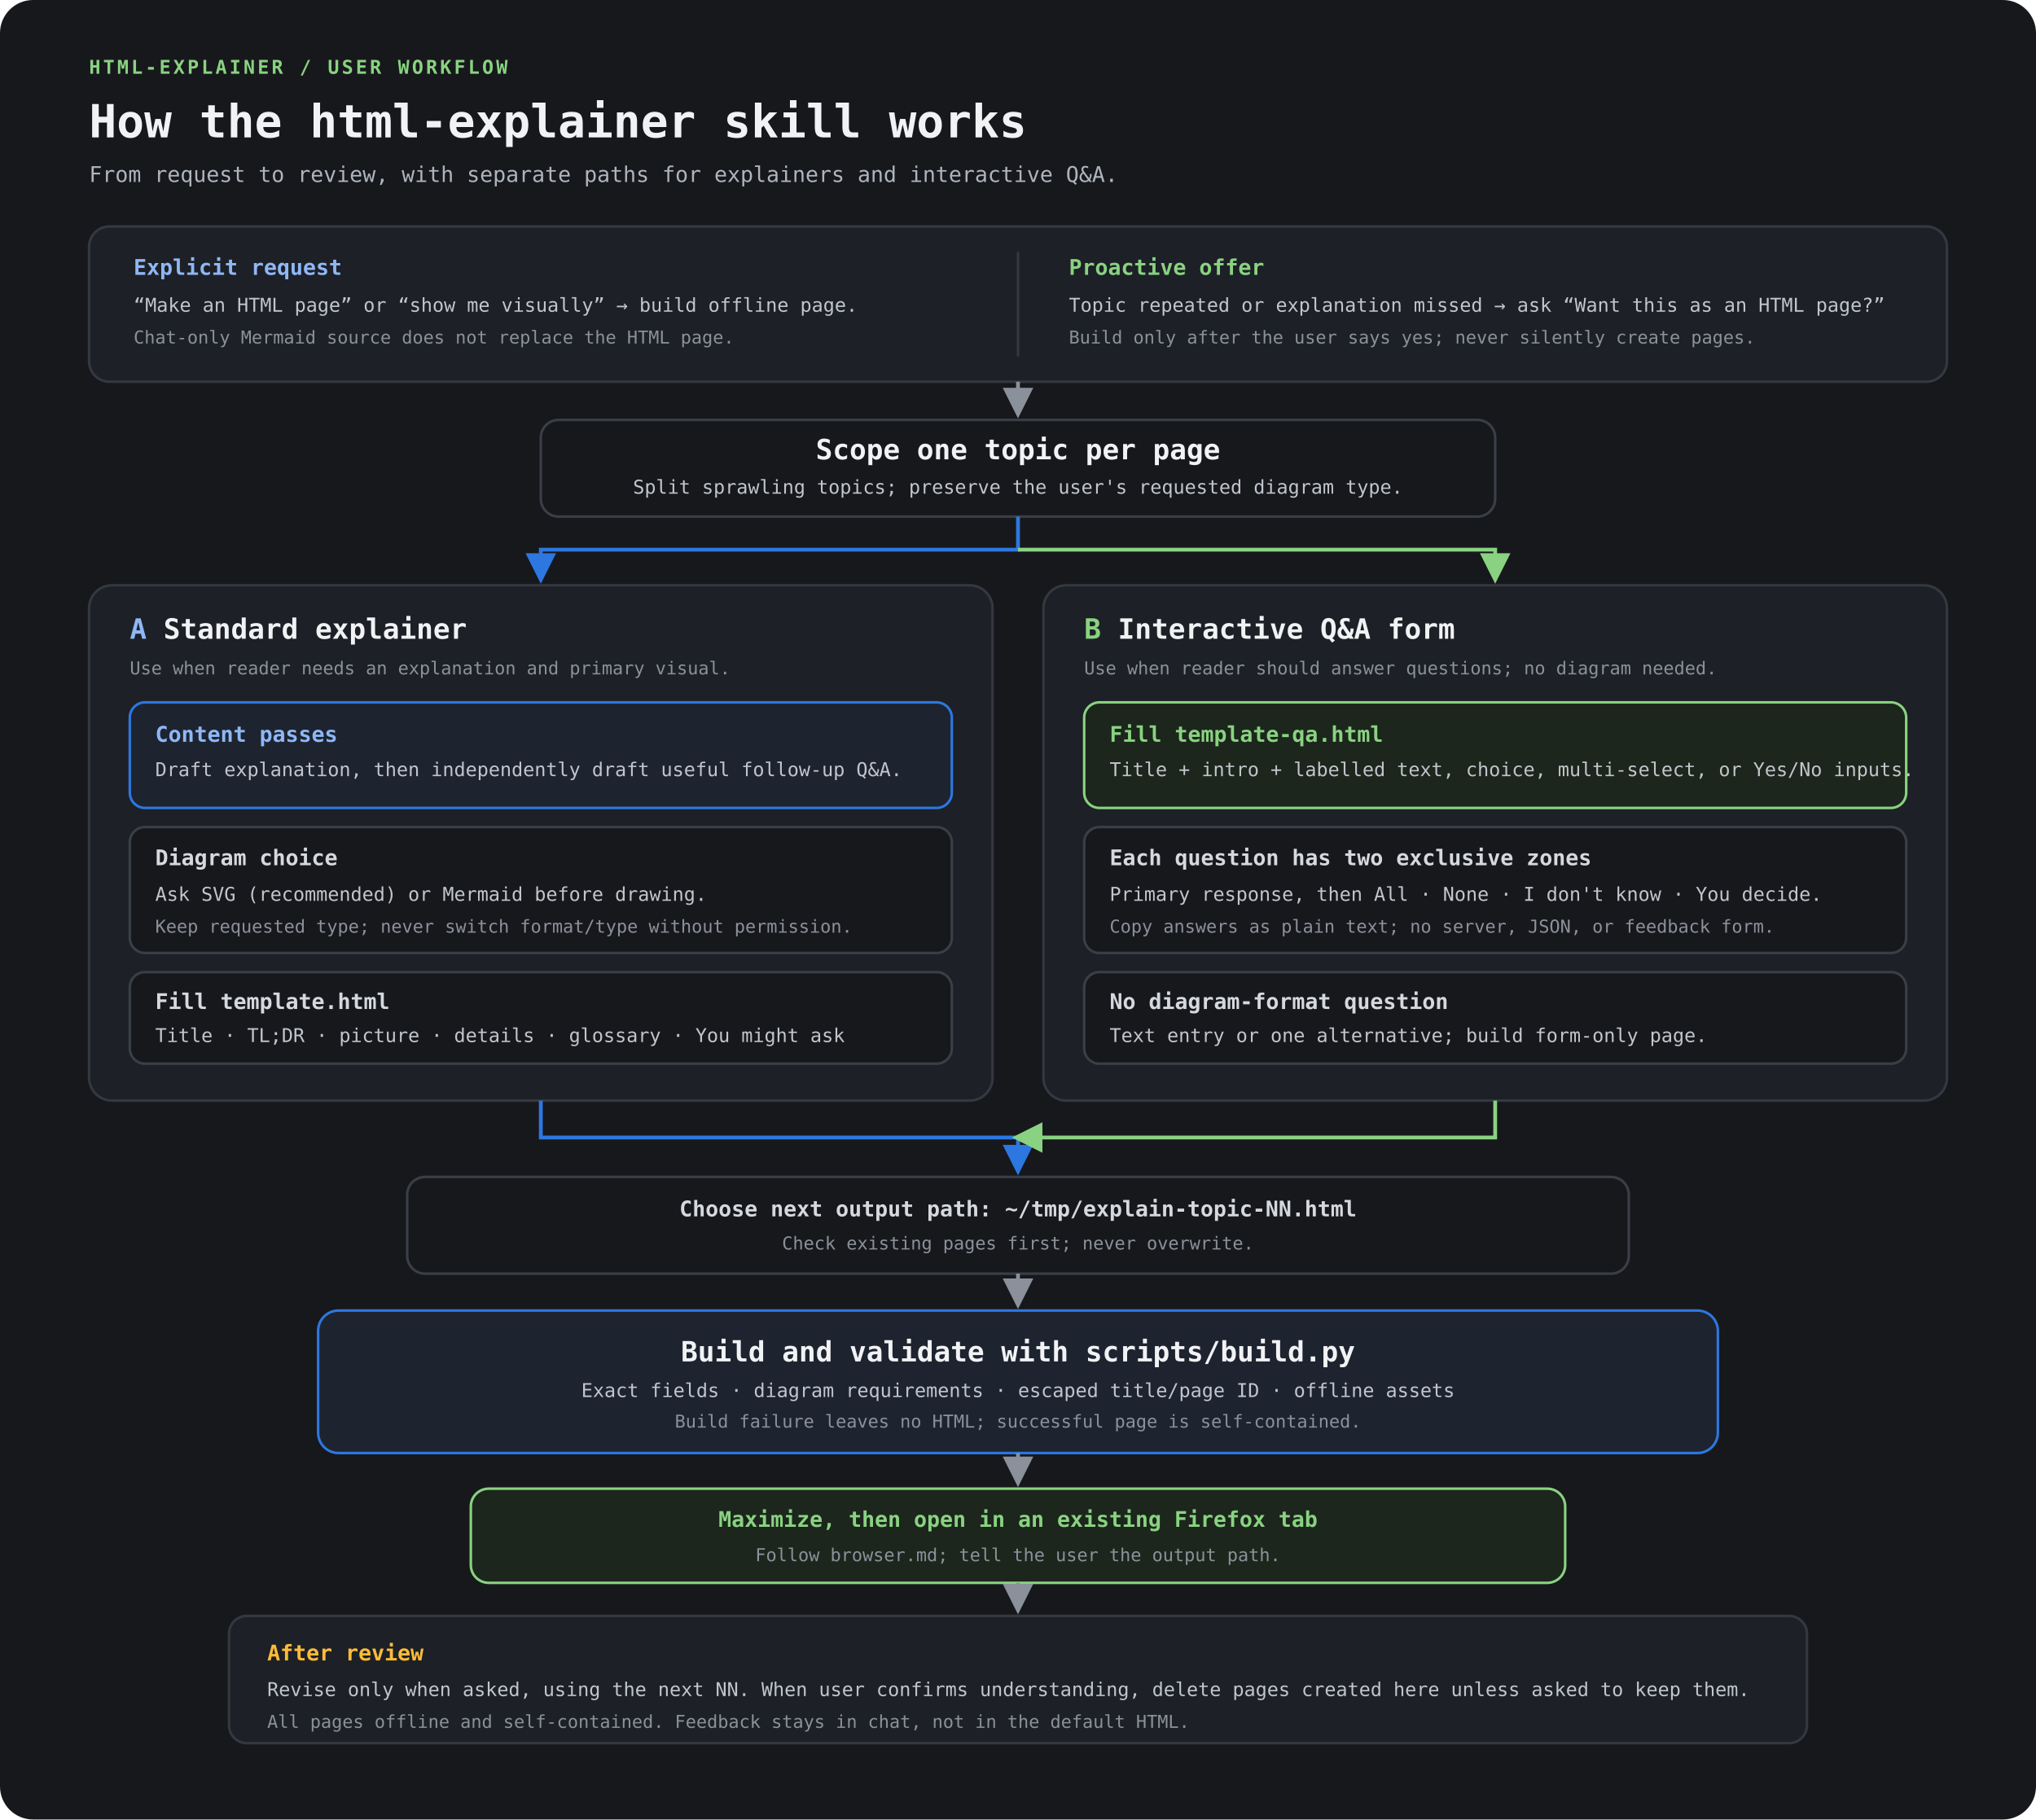
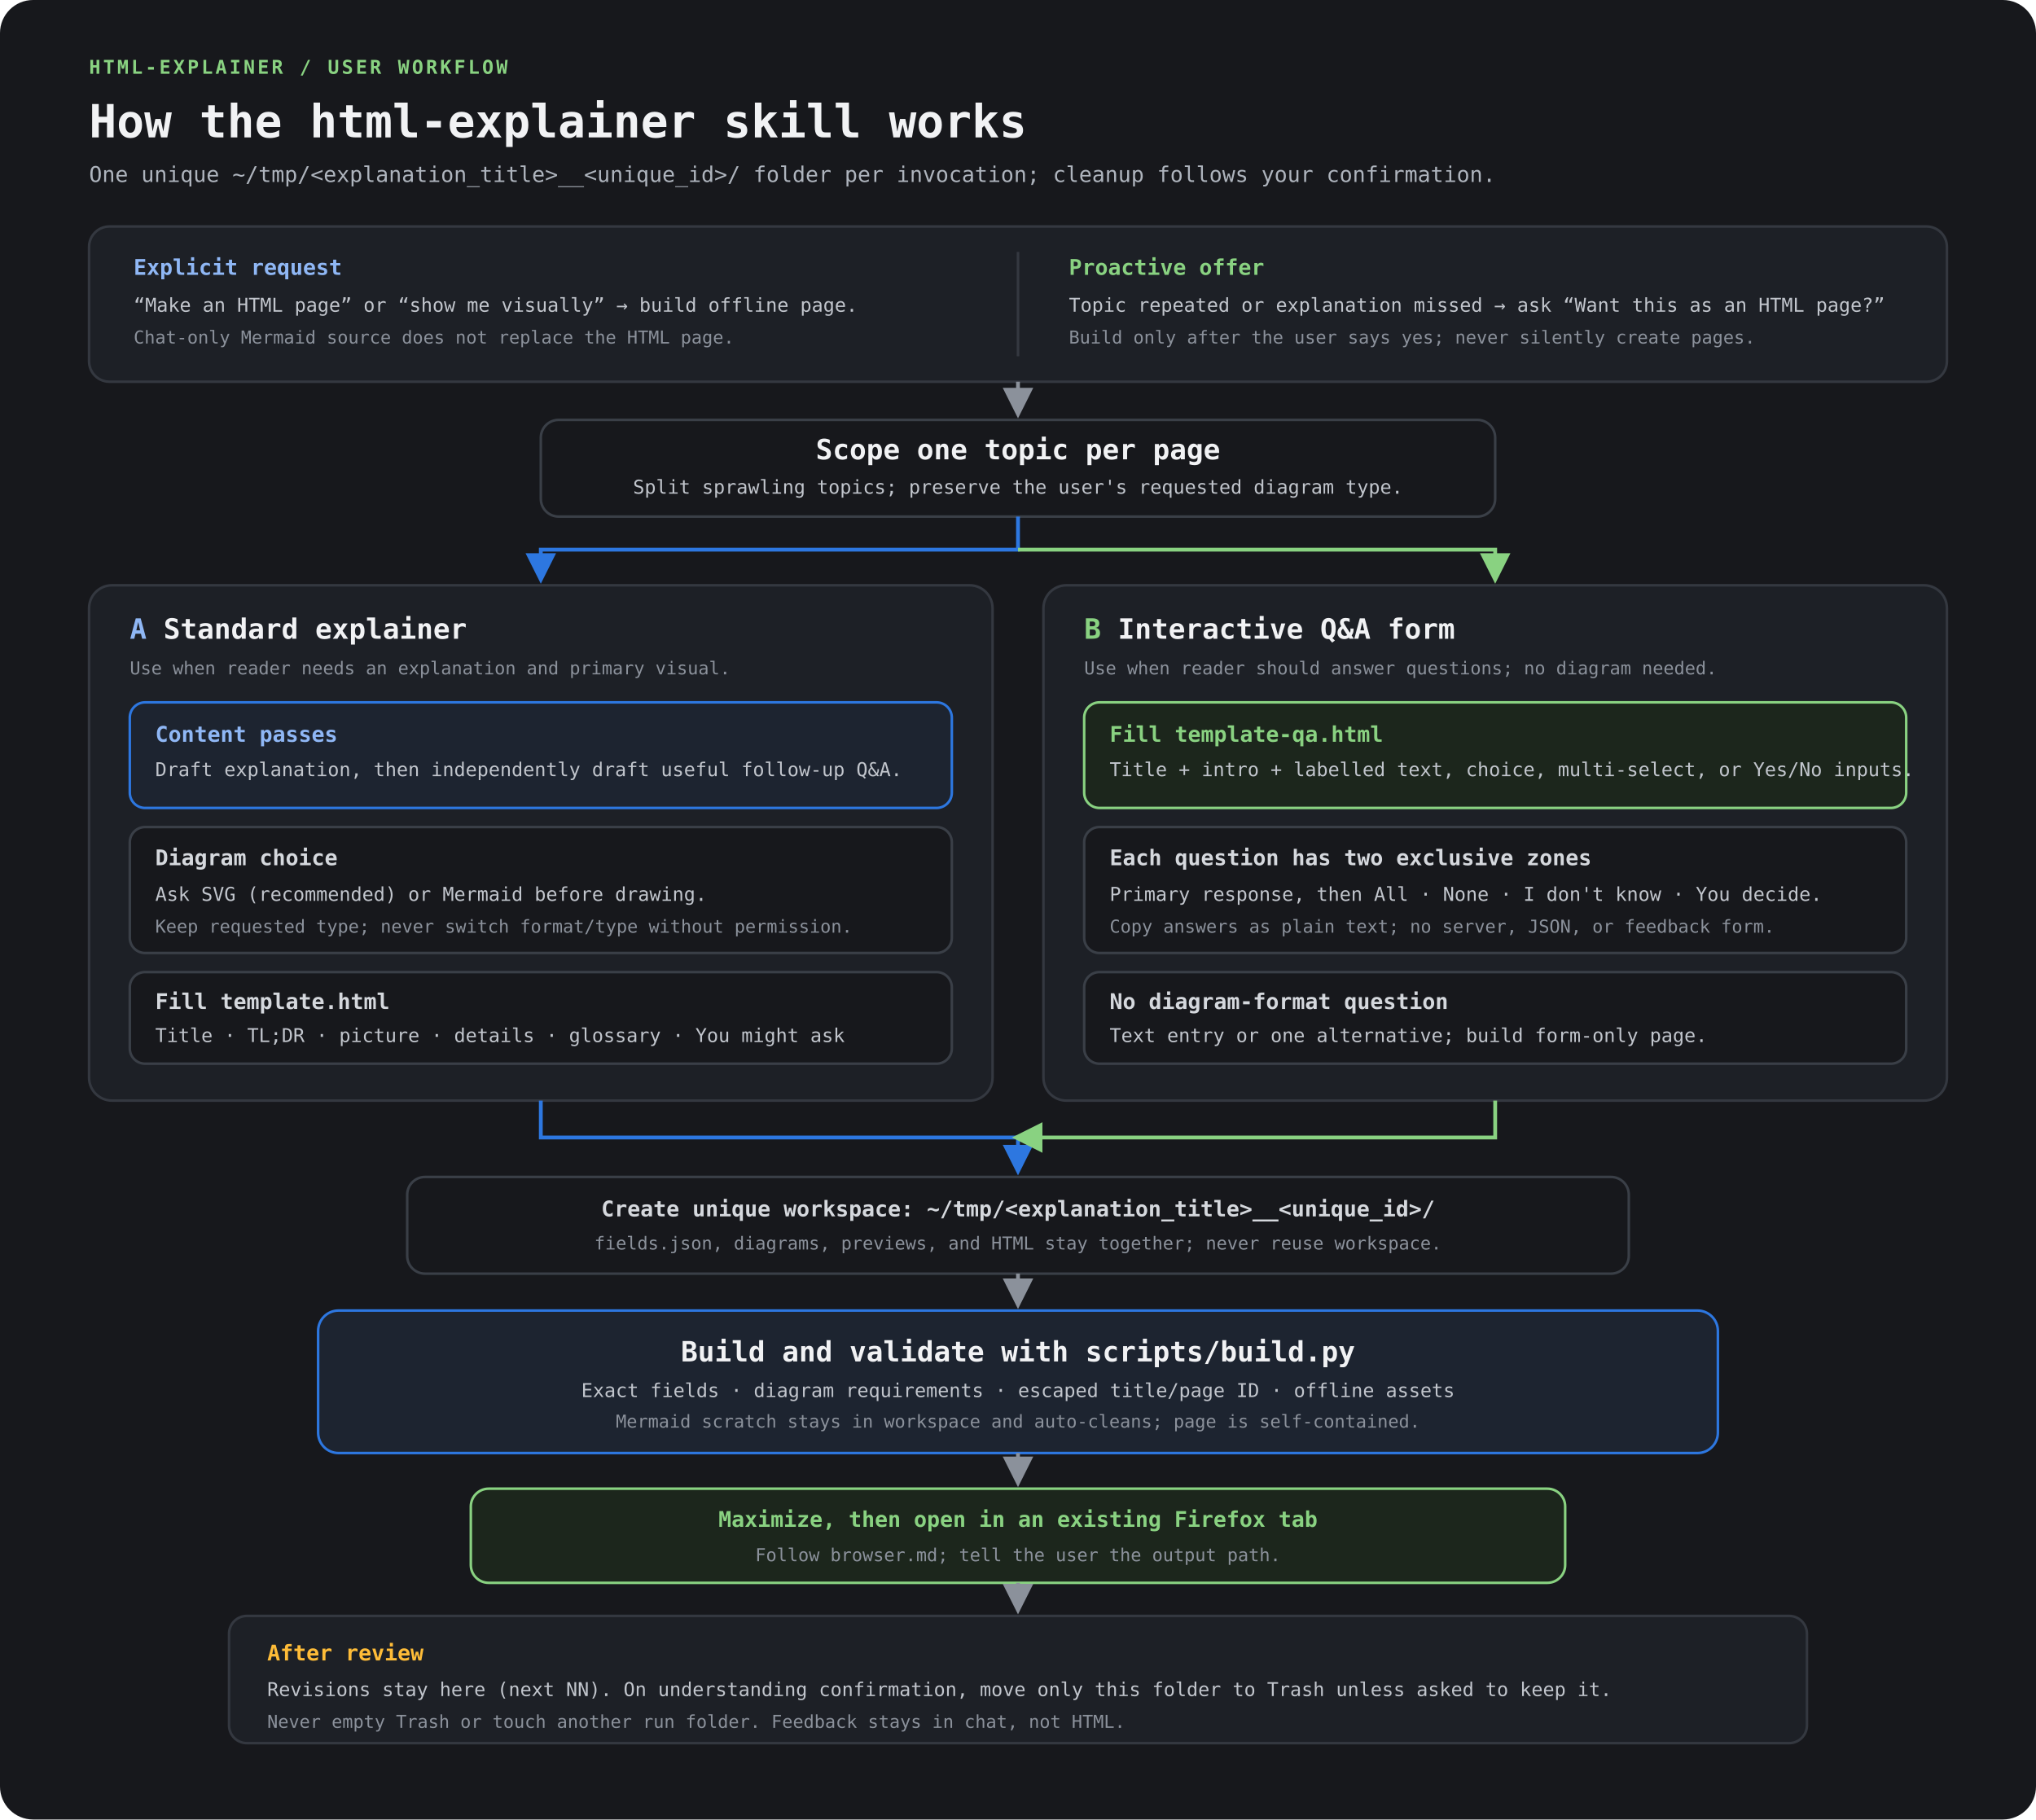
<svg xmlns="http://www.w3.org/2000/svg" viewBox="0 0 1600 1430" role="img" aria-labelledby="workflow_title workflow_desc">
  <defs>
    <marker id="workflow_arrow_blue" viewBox="0 0 10 10" refX="8" refY="5" markerWidth="8" markerHeight="8" orient="auto">
      <path d="M 0 0 L 10 5 L 0 10 z" fill="#2d77e0" />
    </marker>
    <marker id="workflow_arrow_green" viewBox="0 0 10 10" refX="8" refY="5" markerWidth="8" markerHeight="8" orient="auto">
      <path d="M 0 0 L 10 5 L 0 10 z" fill="#89d281" />
    </marker>
    <marker id="workflow_arrow_muted" viewBox="0 0 10 10" refX="8" refY="5" markerWidth="8" markerHeight="8" orient="auto">
      <path d="M 0 0 L 10 5 L 0 10 z" fill="#8b919b" />
    </marker>
    <style>
      text { font-family: ui-monospace, SFMono-Regular, Menlo, monospace; fill: #d5d8dd; }
      .wf_eyebrow { font-size: 15px; font-weight: 700; letter-spacing: 2px; fill: #89d281; }
      .wf_heading { font-size: 36px; font-weight: 700; fill: #f1f2f4; }
      .wf_subhead { font-size: 17px; fill: #aeb4bd; }
      .wf_panel { fill: #1d2026; stroke: #343840; stroke-width: 2; }
      .wf_card { fill: #17181c; stroke: #3a3f47; stroke-width: 2; }
      .wf_blue { fill: #1d2430; stroke: #2d77e0; stroke-width: 2; }
      .wf_green { fill: #1c261c; stroke: #89d281; stroke-width: 2; }
      .wf_title { font-size: 22px; font-weight: 700; fill: #f1f2f4; }
      .wf_label { font-size: 17px; font-weight: 700; }
      .wf_body { font-size: 15px; fill: #c1c5cc; }
      .wf_muted { font-size: 14px; fill: #8b919b; }
      .wf_blue_text { fill: #8fb7f5; }
      .wf_green_text { fill: #89d281; }
      .wf_gold { fill: #febc38; }
      .wf_line_blue { fill: none; stroke: #2d77e0; stroke-width: 3; marker-end: url(#workflow_arrow_blue); }
      .wf_line_green { fill: none; stroke: #89d281; stroke-width: 3; marker-end: url(#workflow_arrow_green); }
      .wf_line_muted { fill: none; stroke: #8b919b; stroke-width: 3; marker-end: url(#workflow_arrow_muted); }
    </style>
  </defs>
  <rect width="1600" height="1430" rx="26" fill="#17181c" />
  <text x="70" y="58" class="wf_eyebrow">HTML-EXPLAINER / USER WORKFLOW</text>
  <text x="70" y="108" class="wf_heading">How the html-explainer skill works</text>
-   <text x="70" y="143" class="wf_subhead">From request to review, with separate paths for explainers and interactive Q&amp;A.</text>
+   <text x="70" y="143" class="wf_subhead">One unique ~/tmp/&lt;explanation_title&gt;__&lt;unique_id&gt;/ folder per invocation; cleanup follows your confirmation.</text>
  <rect x="70" y="178" width="1460" height="122" rx="16" class="wf_panel" />
  <line x1="800" y1="198" x2="800" y2="280" stroke="#343840" stroke-width="2" />
  <text x="105" y="216" class="wf_label wf_blue_text">Explicit request</text>
  <text x="105" y="245" class="wf_body">“Make an HTML page” or “show me visually” → build offline page.</text>
  <text x="105" y="270" class="wf_muted">Chat-only Mermaid source does not replace the HTML page.</text>
  <text x="840" y="216" class="wf_label wf_green_text">Proactive offer</text>
  <text x="840" y="245" class="wf_body">Topic repeated or explanation missed → ask “Want this as an HTML page?”</text>
  <text x="840" y="270" class="wf_muted">Build only after the user says yes; never silently create pages.</text>
  <path d="M800 300 V324" class="wf_line_muted" />
  <rect x="425" y="330" width="750" height="76" rx="14" class="wf_card" />
  <text x="800" y="361" text-anchor="middle" class="wf_title">Scope one topic per page</text>
  <text x="800" y="388" text-anchor="middle" class="wf_body">Split sprawling topics; preserve the user's requested diagram type.</text>
  <path d="M800 406 V432 H425 V454" class="wf_line_blue" />
  <path d="M800 432 H1175 V454" class="wf_line_green" />
  <rect x="70" y="460" width="710" height="405" rx="18" class="wf_panel" />
  <text x="102" y="502" class="wf_title">
    <tspan class="wf_blue_text">A</tspan>  Standard explainer</text>
  <text x="102" y="530" class="wf_muted">Use when reader needs an explanation and primary visual.</text>
  <rect x="102" y="552" width="646" height="83" rx="12" class="wf_blue" />
  <text x="122" y="583" class="wf_label wf_blue_text">Content passes</text>
  <text x="122" y="610" class="wf_body">Draft explanation, then independently draft useful follow-up Q&amp;A.</text>
  <rect x="102" y="650" width="646" height="99" rx="12" class="wf_card" />
  <text x="122" y="680" class="wf_label">Diagram choice</text>
  <text x="122" y="708" class="wf_body">Ask SVG (recommended) or Mermaid before drawing.</text>
  <text x="122" y="733" class="wf_muted">Keep requested type; never switch format/type without permission.</text>
  <rect x="102" y="764" width="646" height="72" rx="12" class="wf_card" />
  <text x="122" y="793" class="wf_label">Fill template.html</text>
  <text x="122" y="819" class="wf_body">Title · TL;DR · picture · details · glossary · You might ask</text>
  <rect x="820" y="460" width="710" height="405" rx="18" class="wf_panel" />
  <text x="852" y="502" class="wf_title">
    <tspan class="wf_green_text">B</tspan>  Interactive Q&amp;A form</text>
  <text x="852" y="530" class="wf_muted">Use when reader should answer questions; no diagram needed.</text>
  <rect x="852" y="552" width="646" height="83" rx="12" class="wf_green" />
  <text x="872" y="583" class="wf_label wf_green_text">Fill template-qa.html</text>
  <text x="872" y="610" class="wf_body">Title + intro + labelled text, choice, multi-select, or Yes/No inputs.</text>
  <rect x="852" y="650" width="646" height="99" rx="12" class="wf_card" />
  <text x="872" y="680" class="wf_label">Each question has two exclusive zones</text>
  <text x="872" y="708" class="wf_body">Primary response, then All · None · I don't know · You decide.</text>
  <text x="872" y="733" class="wf_muted">Copy answers as plain text; no server, JSON, or feedback form.</text>
  <rect x="852" y="764" width="646" height="72" rx="12" class="wf_card" />
  <text x="872" y="793" class="wf_label">No diagram-format question</text>
  <text x="872" y="819" class="wf_body">Text entry or one alternative; build form-only page.</text>
  <path d="M425 865 V894 H800 V919" class="wf_line_blue" />
  <path d="M1175 865 V894 H800" class="wf_line_green" />
  <rect x="320" y="925" width="960" height="76" rx="14" class="wf_card" />
-   <text x="800" y="956" text-anchor="middle" class="wf_label">Choose next output path: ~/tmp/explain-topic-NN.html</text>
-   <text x="800" y="982" text-anchor="middle" class="wf_muted">Check existing pages first; never overwrite.</text>
+   <text x="800" y="956" text-anchor="middle" class="wf_label">Create unique workspace: ~/tmp/&lt;explanation_title&gt;__&lt;unique_id&gt;/</text>
+   <text x="800" y="982" text-anchor="middle" class="wf_muted">fields.json, diagrams, previews, and HTML stay together; never reuse workspace.</text>
  <path d="M800 1001 V1024" class="wf_line_muted" />
  <rect x="250" y="1030" width="1100" height="112" rx="16" class="wf_blue" />
  <text x="800" y="1070" text-anchor="middle" class="wf_title">Build and validate with scripts/build.py</text>
  <text x="800" y="1098" text-anchor="middle" class="wf_body">Exact fields · diagram requirements · escaped title/page ID · offline assets</text>
-   <text x="800" y="1122" text-anchor="middle" class="wf_muted">Build failure leaves no HTML; successful page is self-contained.</text>
+   <text x="800" y="1122" text-anchor="middle" class="wf_muted">Mermaid scratch stays in workspace and auto-cleans; page is self-contained.</text>
  <path d="M800 1142 V1164" class="wf_line_muted" />
  <rect x="370" y="1170" width="860" height="74" rx="14" class="wf_green" />
  <text x="800" y="1200" text-anchor="middle" class="wf_label wf_green_text">Maximize, then open in an existing Firefox tab</text>
  <text x="800" y="1227" text-anchor="middle" class="wf_muted">Follow browser.md; tell the user the output path.</text>
  <path d="M800 1244 V1264" class="wf_line_muted" />
  <rect x="180" y="1270" width="1240" height="100" rx="14" class="wf_panel" />
  <text x="210" y="1305" class="wf_label wf_gold">After review</text>
-   <text x="210" y="1333" class="wf_body">Revise only when asked, using the next NN. When user confirms understanding, delete pages created here unless asked to keep them.</text>
-   <text x="210" y="1358" class="wf_muted">All pages offline and self-contained. Feedback stays in chat, not in the default HTML.</text>
+   <text x="210" y="1333" class="wf_body">Revisions stay here (next NN). On understanding confirmation, move only this folder to Trash unless asked to keep it.</text>
+   <text x="210" y="1358" class="wf_muted">Never empty Trash or touch another run folder. Feedback stays in chat, not HTML.</text>
</svg>
